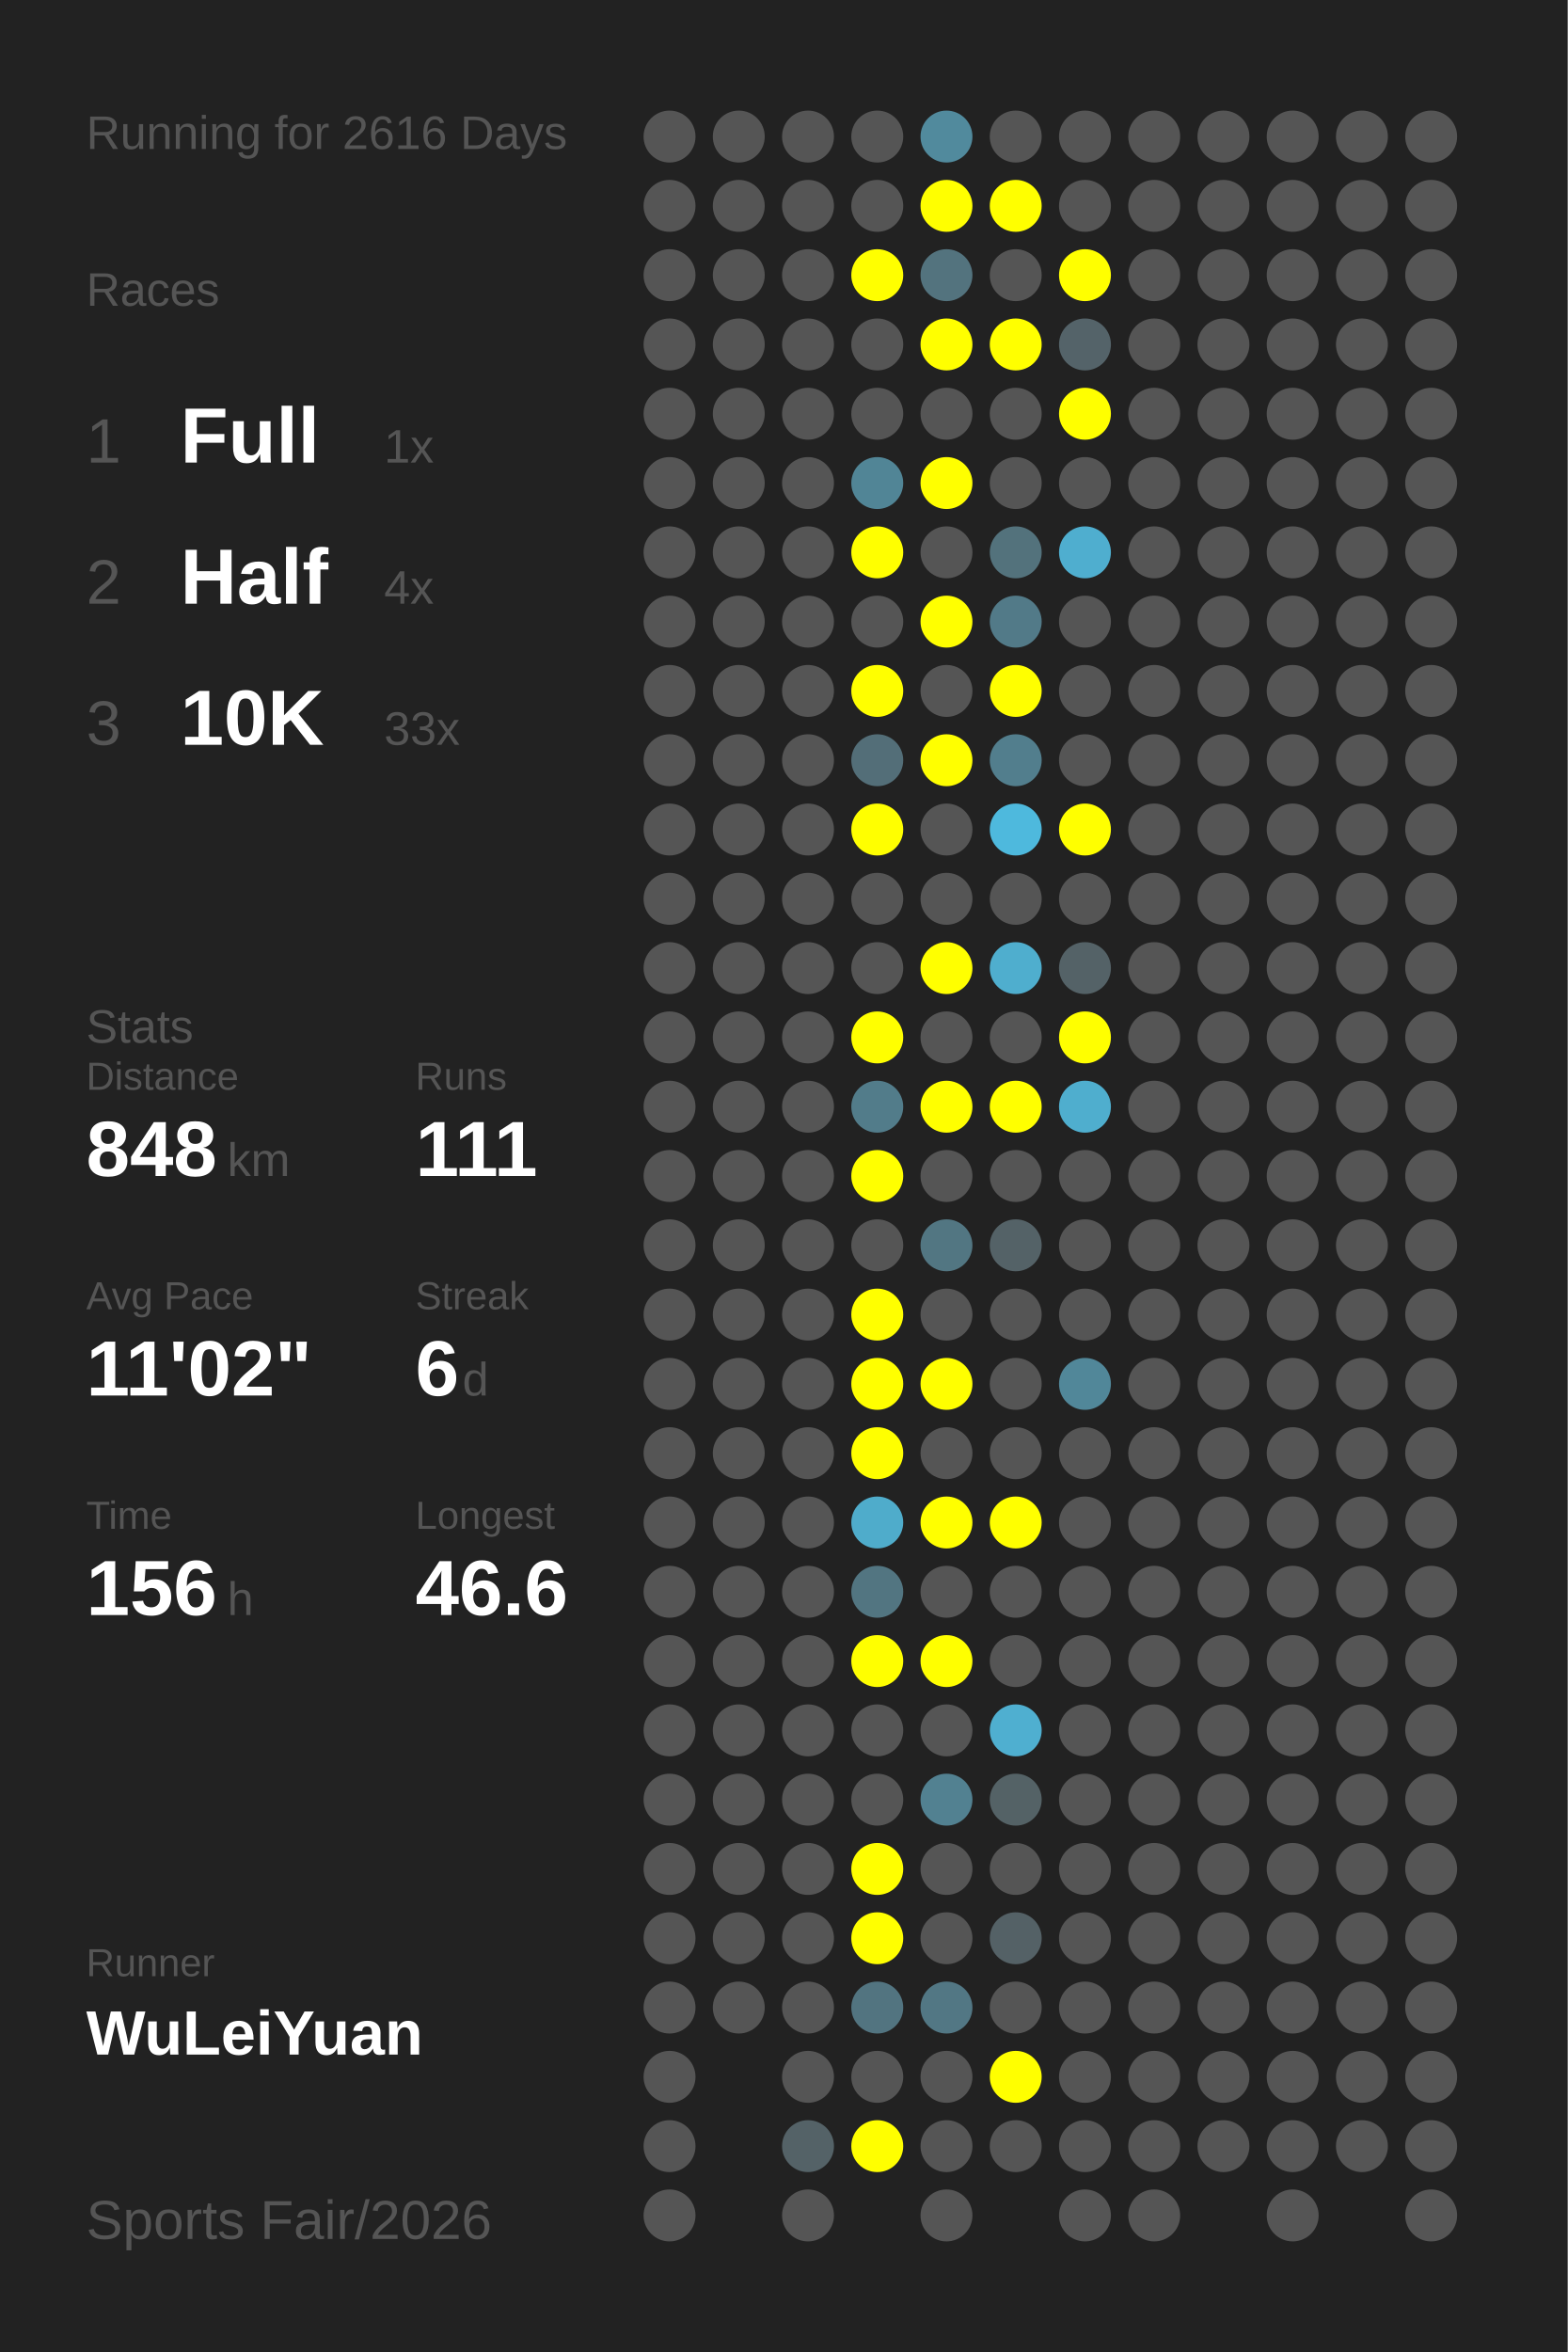
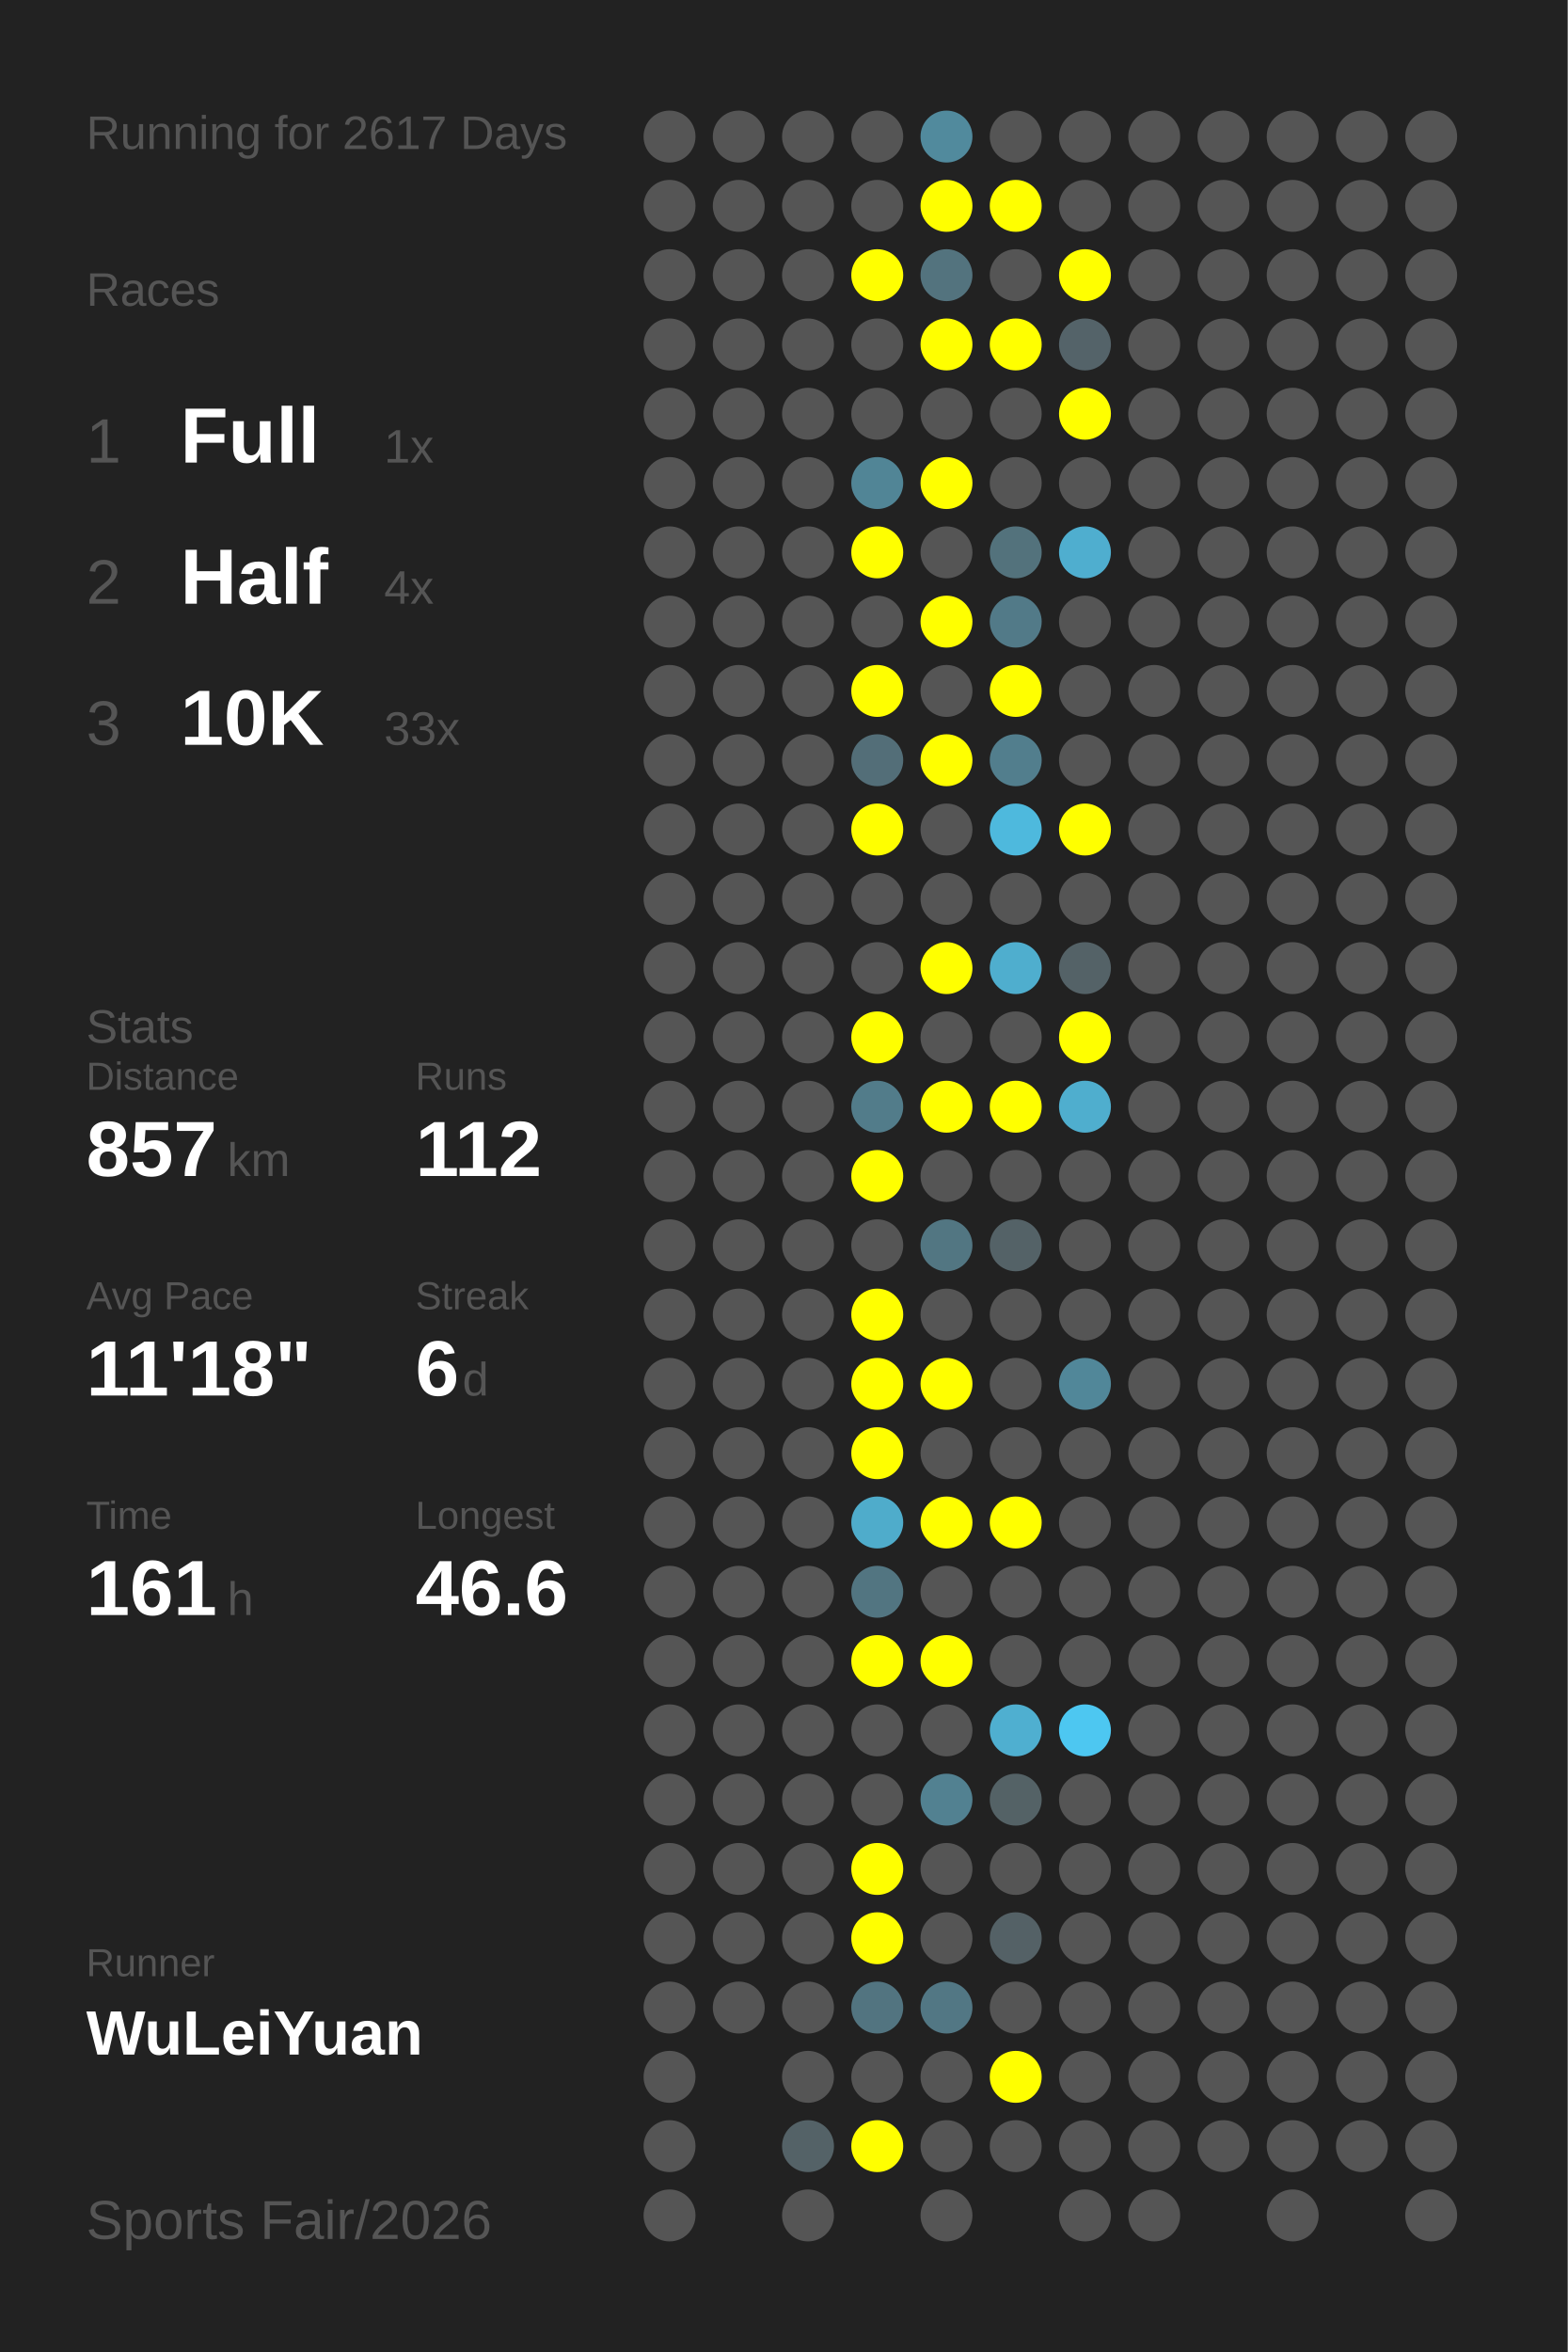
<svg xmlns="http://www.w3.org/2000/svg" baseProfile="full" height="300mm" version="1.1" viewBox="0,0,200,300" width="200mm">
  <defs />
  <rect fill="#222222" height="300" width="200" x="0" y="0" />
-   <text fill="#555555" style="font-size:6px; font-family:Arial;" x="11" y="19">Running for 2616 Days</text>
+   <text fill="#555555" style="font-size:6px; font-family:Arial;" x="11" y="19">Running for 2617 Days</text>
  <text fill="#555555" style="font-size:6px; font-family:Arial;" x="11" y="39">Races</text>
  <text fill="#555555" style="font-size:8px; font-family:Arial;" x="11" y="59">1</text>
  <text fill="#FFFFFF" style="font-size:10px; font-family:Arial; font-weight:bold;" x="23" y="59">Full</text>
  <text fill="#555555" style="font-size:6px; font-family:Arial;" x="49" y="59">1x</text>
  <text fill="#555555" style="font-size:8px; font-family:Arial;" x="11" y="77">2</text>
  <text fill="#FFFFFF" style="font-size:10px; font-family:Arial; font-weight:bold;" x="23" y="77">Half</text>
  <text fill="#555555" style="font-size:6px; font-family:Arial;" x="49" y="77">4x</text>
  <text fill="#555555" style="font-size:8px; font-family:Arial;" x="11" y="95">3</text>
  <text fill="#FFFFFF" style="font-size:10px; font-family:Arial; font-weight:bold;" x="23" y="95">10K</text>
  <text fill="#555555" style="font-size:6px; font-family:Arial;" x="49" y="95">33x</text>
  <text fill="#555555" style="font-size:6px; font-family:Arial;" x="11" y="133">Stats</text>
  <text fill="#555555" style="font-size:5px; font-family:Arial;" x="11" y="139">Distance</text>
-   <text fill="#FFFFFF" style="font-size:10px; font-family:Arial; font-weight:bold;" x="11" y="150">848</text>
+   <text fill="#FFFFFF" style="font-size:10px; font-family:Arial; font-weight:bold;" x="11" y="150">857</text>
  <text fill="#555555" style="font-size:6px; font-family:Arial;" x="29" y="150">km</text>
  <text fill="#555555" style="font-size:5px; font-family:Arial;" x="53" y="139">Runs</text>
-   <text fill="#FFFFFF" style="font-size:10px; font-family:Arial; font-weight:bold;" x="53" y="150">111</text>
+   <text fill="#FFFFFF" style="font-size:10px; font-family:Arial; font-weight:bold;" x="53" y="150">112</text>
  <text fill="#555555" style="font-size:5px; font-family:Arial;" x="11" y="167">Avg Pace</text>
-   <text fill="#FFFFFF" style="font-size:10px; font-family:Arial; font-weight:bold;" x="11" y="178">11'02"</text>
+   <text fill="#FFFFFF" style="font-size:10px; font-family:Arial; font-weight:bold;" x="11" y="178">11'18"</text>
  <text fill="#555555" style="font-size:5px; font-family:Arial;" x="53" y="167">Streak</text>
  <text fill="#FFFFFF" style="font-size:10px; font-family:Arial; font-weight:bold;" x="53" y="178">6</text>
  <text fill="#555555" style="font-size:6px; font-family:Arial;" x="59" y="178">d</text>
  <text fill="#555555" style="font-size:5px; font-family:Arial;" x="11" y="195">Time</text>
-   <text fill="#FFFFFF" style="font-size:10px; font-family:Arial; font-weight:bold;" x="11" y="206">156</text>
+   <text fill="#FFFFFF" style="font-size:10px; font-family:Arial; font-weight:bold;" x="11" y="206">161</text>
  <text fill="#555555" style="font-size:6px; font-family:Arial;" x="29" y="206">h</text>
  <text fill="#555555" style="font-size:5px; font-family:Arial;" x="53" y="195">Longest</text>
  <text fill="#FFFFFF" style="font-size:10px; font-family:Arial; font-weight:bold;" x="53" y="206">46.6</text>
  <text fill="#555555" style="font-size:5px; font-family:Arial;" x="11" y="252.065">Runner</text>
  <text fill="#FFFFFF" style="font-size:8px; font-family:Arial; font-weight:bold;" x="11" y="262.065">WuLeiYuan</text>
  <text fill="#555555" style="font-size:7px; font-family:Arial;" x="11" y="285.581">Sports Fair/2026</text>
  <circle cx="85.417" cy="17.419" fill="#555555" r="3.312" />
  <circle cx="85.417" cy="26.258" fill="#555555" r="3.312" />
  <circle cx="85.417" cy="35.097" fill="#555555" r="3.312" />
  <circle cx="85.417" cy="43.935" fill="#555555" r="3.312" />
  <circle cx="85.417" cy="52.774" fill="#555555" r="3.312" />
  <circle cx="85.417" cy="61.613" fill="#555555" r="3.312" />
  <circle cx="85.417" cy="70.452" fill="#555555" r="3.312" />
  <circle cx="85.417" cy="79.29" fill="#555555" r="3.312" />
  <circle cx="85.417" cy="88.129" fill="#555555" r="3.312" />
  <circle cx="85.417" cy="96.968" fill="#555555" r="3.312" />
  <circle cx="85.417" cy="105.806" fill="#555555" r="3.312" />
  <circle cx="85.417" cy="114.645" fill="#555555" r="3.312" />
  <circle cx="85.417" cy="123.484" fill="#555555" r="3.312" />
  <circle cx="85.417" cy="132.323" fill="#555555" r="3.312" />
  <circle cx="85.417" cy="141.161" fill="#555555" r="3.312" />
  <circle cx="85.417" cy="150" fill="#555555" r="3.312" />
  <circle cx="85.417" cy="158.839" fill="#555555" r="3.312" />
  <circle cx="85.417" cy="167.677" fill="#555555" r="3.312" />
  <circle cx="85.417" cy="176.516" fill="#555555" r="3.312" />
  <circle cx="85.417" cy="185.355" fill="#555555" r="3.312" />
  <circle cx="85.417" cy="194.194" fill="#555555" r="3.312" />
  <circle cx="85.417" cy="203.032" fill="#555555" r="3.312" />
  <circle cx="85.417" cy="211.871" fill="#555555" r="3.312" />
  <circle cx="85.417" cy="220.71" fill="#555555" r="3.312" />
  <circle cx="85.417" cy="229.548" fill="#555555" r="3.312" />
  <circle cx="85.417" cy="238.387" fill="#555555" r="3.312" />
  <circle cx="85.417" cy="247.226" fill="#555555" r="3.312" />
  <circle cx="85.417" cy="256.065" fill="#555555" r="3.312" />
  <circle cx="85.417" cy="264.903" fill="#555555" r="3.312" />
  <circle cx="85.417" cy="273.742" fill="#555555" r="3.312" />
  <circle cx="85.417" cy="282.581" fill="#555555" r="3.312" />
  <circle cx="94.25" cy="17.419" fill="#555555" r="3.312" />
  <circle cx="94.25" cy="26.258" fill="#555555" r="3.312" />
  <circle cx="94.25" cy="35.097" fill="#555555" r="3.312" />
  <circle cx="94.25" cy="43.935" fill="#555555" r="3.312" />
  <circle cx="94.25" cy="52.774" fill="#555555" r="3.312" />
  <circle cx="94.25" cy="61.613" fill="#555555" r="3.312" />
  <circle cx="94.25" cy="70.452" fill="#555555" r="3.312" />
  <circle cx="94.25" cy="79.29" fill="#555555" r="3.312" />
  <circle cx="94.25" cy="88.129" fill="#555555" r="3.312" />
  <circle cx="94.25" cy="96.968" fill="#555555" r="3.312" />
  <circle cx="94.25" cy="105.806" fill="#555555" r="3.312" />
  <circle cx="94.25" cy="114.645" fill="#555555" r="3.312" />
  <circle cx="94.25" cy="123.484" fill="#555555" r="3.312" />
  <circle cx="94.25" cy="132.323" fill="#555555" r="3.312" />
  <circle cx="94.25" cy="141.161" fill="#555555" r="3.312" />
  <circle cx="94.25" cy="150" fill="#555555" r="3.312" />
  <circle cx="94.25" cy="158.839" fill="#555555" r="3.312" />
  <circle cx="94.25" cy="167.677" fill="#555555" r="3.312" />
  <circle cx="94.25" cy="176.516" fill="#555555" r="3.312" />
  <circle cx="94.25" cy="185.355" fill="#555555" r="3.312" />
  <circle cx="94.25" cy="194.194" fill="#555555" r="3.312" />
  <circle cx="94.25" cy="203.032" fill="#555555" r="3.312" />
  <circle cx="94.25" cy="211.871" fill="#555555" r="3.312" />
  <circle cx="94.25" cy="220.71" fill="#555555" r="3.312" />
  <circle cx="94.25" cy="229.548" fill="#555555" r="3.312" />
  <circle cx="94.25" cy="238.387" fill="#555555" r="3.312" />
  <circle cx="94.25" cy="247.226" fill="#555555" r="3.312" />
  <circle cx="94.25" cy="256.065" fill="#555555" r="3.312" />
  <circle cx="103.083" cy="17.419" fill="#555555" r="3.312" />
  <circle cx="103.083" cy="26.258" fill="#555555" r="3.312" />
  <circle cx="103.083" cy="35.097" fill="#555555" r="3.312" />
  <circle cx="103.083" cy="43.935" fill="#555555" r="3.312" />
  <circle cx="103.083" cy="52.774" fill="#555555" r="3.312" />
  <circle cx="103.083" cy="61.613" fill="#555555" r="3.312" />
  <circle cx="103.083" cy="70.452" fill="#555555" r="3.312" />
  <circle cx="103.083" cy="79.29" fill="#555555" r="3.312" />
  <circle cx="103.083" cy="88.129" fill="#555555" r="3.312" />
  <circle cx="103.083" cy="96.968" fill="#555555" r="3.312" />
  <circle cx="103.083" cy="105.806" fill="#555555" r="3.312" />
  <circle cx="103.083" cy="114.645" fill="#555555" r="3.312" />
  <circle cx="103.083" cy="123.484" fill="#555555" r="3.312" />
  <circle cx="103.083" cy="132.323" fill="#555555" r="3.312" />
  <circle cx="103.083" cy="141.161" fill="#555555" r="3.312" />
  <circle cx="103.083" cy="150" fill="#555555" r="3.312" />
  <circle cx="103.083" cy="158.839" fill="#555555" r="3.312" />
  <circle cx="103.083" cy="167.677" fill="#555555" r="3.312" />
  <circle cx="103.083" cy="176.516" fill="#555555" r="3.312" />
  <circle cx="103.083" cy="185.355" fill="#555555" r="3.312" />
  <circle cx="103.083" cy="194.194" fill="#555555" r="3.312" />
  <circle cx="103.083" cy="203.032" fill="#555555" r="3.312" />
  <circle cx="103.083" cy="211.871" fill="#555555" r="3.312" />
  <circle cx="103.083" cy="220.71" fill="#555555" r="3.312" />
  <circle cx="103.083" cy="229.548" fill="#555555" r="3.312" />
  <circle cx="103.083" cy="238.387" fill="#555555" r="3.312" />
  <circle cx="103.083" cy="247.226" fill="#555555" r="3.312" />
  <circle cx="103.083" cy="256.065" fill="#555555" r="3.312" />
  <circle cx="103.083" cy="264.903" fill="#555555" r="3.312" />
  <circle cx="103.083" cy="273.742" fill="#546267" r="3.312" />
  <circle cx="103.083" cy="282.581" fill="#555555" r="3.312" />
  <circle cx="111.917" cy="17.419" fill="#555555" r="3.312" />
  <circle cx="111.917" cy="26.258" fill="#555555" r="3.312" />
  <circle cx="111.917" cy="35.097" fill="#FFFF00" r="3.312" />
  <circle cx="111.917" cy="43.935" fill="#555555" r="3.312" />
  <circle cx="111.917" cy="52.774" fill="#555555" r="3.312" />
  <circle cx="111.917" cy="61.613" fill="#518596" r="3.312" />
  <circle cx="111.917" cy="70.452" fill="#FFFF00" r="3.312" />
  <circle cx="111.917" cy="79.29" fill="#555555" r="3.312" />
  <circle cx="111.917" cy="88.129" fill="#FFFF00" r="3.312" />
  <circle cx="111.917" cy="96.968" fill="#536e78" r="3.312" />
  <circle cx="111.917" cy="105.806" fill="#FFFF00" r="3.312" />
  <circle cx="111.917" cy="114.645" fill="#555555" r="3.312" />
  <circle cx="111.917" cy="123.484" fill="#555555" r="3.312" />
  <circle cx="111.917" cy="132.323" fill="#FFFF00" r="3.312" />
  <circle cx="111.917" cy="141.161" fill="#527c8a" r="3.312" />
  <circle cx="111.917" cy="150" fill="#FFFF00" r="3.312" />
  <circle cx="111.917" cy="158.839" fill="#555555" r="3.312" />
  <circle cx="111.917" cy="167.677" fill="#FFFF00" r="3.312" />
  <circle cx="111.917" cy="176.516" fill="#FFFF00" r="3.312" />
  <circle cx="111.917" cy="185.355" fill="#FFFF00" r="3.312" />
  <circle cx="111.917" cy="194.194" fill="#4faccb" r="3.312" />
  <circle cx="111.917" cy="203.032" fill="#527581" r="3.312" />
  <circle cx="111.917" cy="211.871" fill="#FFFF00" r="3.312" />
  <circle cx="111.917" cy="220.71" fill="#555555" r="3.312" />
  <circle cx="111.917" cy="229.548" fill="#555555" r="3.312" />
  <circle cx="111.917" cy="238.387" fill="#FFFF00" r="3.312" />
  <circle cx="111.917" cy="247.226" fill="#FFFF00" r="3.312" />
  <circle cx="111.917" cy="256.065" fill="#527480" r="3.312" />
  <circle cx="111.917" cy="264.903" fill="#555555" r="3.312" />
  <circle cx="111.917" cy="273.742" fill="#FFFF00" r="3.312" />
  <circle cx="120.75" cy="17.419" fill="#518a9d" r="3.312" />
  <circle cx="120.75" cy="26.258" fill="#FFFF00" r="3.312" />
  <circle cx="120.75" cy="35.097" fill="#53737e" r="3.312" />
  <circle cx="120.75" cy="43.935" fill="#FFFF00" r="3.312" />
  <circle cx="120.75" cy="52.774" fill="#555555" r="3.312" />
  <circle cx="120.75" cy="61.613" fill="#FFFF00" r="3.312" />
  <circle cx="120.75" cy="70.452" fill="#555555" r="3.312" />
  <circle cx="120.75" cy="79.29" fill="#FFFF00" r="3.312" />
  <circle cx="120.75" cy="88.129" fill="#555555" r="3.312" />
  <circle cx="120.75" cy="96.968" fill="#FFFF00" r="3.312" />
  <circle cx="120.75" cy="105.806" fill="#555555" r="3.312" />
  <circle cx="120.75" cy="114.645" fill="#555555" r="3.312" />
  <circle cx="120.75" cy="123.484" fill="#FFFF00" r="3.312" />
  <circle cx="120.75" cy="132.323" fill="#555555" r="3.312" />
  <circle cx="120.75" cy="141.161" fill="#FFFF00" r="3.312" />
  <circle cx="120.75" cy="150" fill="#555555" r="3.312" />
  <circle cx="120.75" cy="158.839" fill="#527682" r="3.312" />
  <circle cx="120.75" cy="167.677" fill="#555555" r="3.312" />
  <circle cx="120.75" cy="176.516" fill="#FFFF00" r="3.312" />
  <circle cx="120.75" cy="185.355" fill="#555555" r="3.312" />
  <circle cx="120.75" cy="194.194" fill="#FFFF00" r="3.312" />
  <circle cx="120.75" cy="203.032" fill="#555555" r="3.312" />
  <circle cx="120.75" cy="211.871" fill="#FFFF00" r="3.312" />
  <circle cx="120.75" cy="220.71" fill="#555555" r="3.312" />
  <circle cx="120.75" cy="229.548" fill="#528191" r="3.312" />
  <circle cx="120.75" cy="238.387" fill="#555555" r="3.312" />
  <circle cx="120.75" cy="247.226" fill="#555555" r="3.312" />
  <circle cx="120.75" cy="256.065" fill="#527784" r="3.312" />
  <circle cx="120.75" cy="264.903" fill="#555555" r="3.312" />
  <circle cx="120.75" cy="273.742" fill="#555555" r="3.312" />
  <circle cx="120.75" cy="282.581" fill="#555555" r="3.312" />
  <circle cx="129.583" cy="17.419" fill="#555555" r="3.312" />
  <circle cx="129.583" cy="26.258" fill="#FFFF00" r="3.312" />
  <circle cx="129.583" cy="35.097" fill="#555555" r="3.312" />
  <circle cx="129.583" cy="43.935" fill="#FFFF00" r="3.312" />
  <circle cx="129.583" cy="52.774" fill="#555555" r="3.312" />
  <circle cx="129.583" cy="61.613" fill="#555555" r="3.312" />
  <circle cx="129.583" cy="70.452" fill="#53727c" r="3.312" />
  <circle cx="129.583" cy="79.29" fill="#527a88" r="3.312" />
  <circle cx="129.583" cy="88.129" fill="#FFFF00" r="3.312" />
  <circle cx="129.583" cy="96.968" fill="#527e8d" r="3.312" />
  <circle cx="129.583" cy="105.806" fill="#4eb9dd" r="3.312" />
  <circle cx="129.583" cy="114.645" fill="#555555" r="3.312" />
  <circle cx="129.583" cy="123.484" fill="#4faece" r="3.312" />
  <circle cx="129.583" cy="132.323" fill="#555555" r="3.312" />
  <circle cx="129.583" cy="141.161" fill="#FFFF00" r="3.312" />
  <circle cx="129.583" cy="150" fill="#555555" r="3.312" />
  <circle cx="129.583" cy="158.839" fill="#546267" r="3.312" />
  <circle cx="129.583" cy="167.677" fill="#555555" r="3.312" />
  <circle cx="129.583" cy="176.516" fill="#555555" r="3.312" />
  <circle cx="129.583" cy="185.355" fill="#555555" r="3.312" />
  <circle cx="129.583" cy="194.194" fill="#FFFF00" r="3.312" />
  <circle cx="129.583" cy="203.032" fill="#555555" r="3.312" />
  <circle cx="129.583" cy="211.871" fill="#555555" r="3.312" />
  <circle cx="129.583" cy="220.71" fill="#4fafd0" r="3.312" />
  <circle cx="129.583" cy="229.548" fill="#546266" r="3.312" />
  <circle cx="129.583" cy="238.387" fill="#555555" r="3.312" />
  <circle cx="129.583" cy="247.226" fill="#546166" r="3.312" />
  <circle cx="129.583" cy="256.065" fill="#555555" r="3.312" />
  <circle cx="129.583" cy="264.903" fill="#FFFF00" r="3.312" />
  <circle cx="129.583" cy="273.742" fill="#555555" r="3.312" />
  <circle cx="138.417" cy="17.419" fill="#555555" r="3.312" />
  <circle cx="138.417" cy="26.258" fill="#555555" r="3.312" />
  <circle cx="138.417" cy="35.097" fill="#FFFF00" r="3.312" />
  <circle cx="138.417" cy="43.935" fill="#546369" r="3.312" />
  <circle cx="138.417" cy="52.774" fill="#FFFF00" r="3.312" />
  <circle cx="138.417" cy="61.613" fill="#555555" r="3.312" />
  <circle cx="138.417" cy="70.452" fill="#4faecf" r="3.312" />
  <circle cx="138.417" cy="79.29" fill="#555555" r="3.312" />
  <circle cx="138.417" cy="88.129" fill="#555555" r="3.312" />
  <circle cx="138.417" cy="96.968" fill="#555555" r="3.312" />
  <circle cx="138.417" cy="105.806" fill="#FFFF00" r="3.312" />
  <circle cx="138.417" cy="114.645" fill="#555555" r="3.312" />
  <circle cx="138.417" cy="123.484" fill="#546267" r="3.312" />
  <circle cx="138.417" cy="132.323" fill="#FFFF00" r="3.312" />
  <circle cx="138.417" cy="141.161" fill="#4faece" r="3.312" />
  <circle cx="138.417" cy="150" fill="#555555" r="3.312" />
  <circle cx="138.417" cy="158.839" fill="#555555" r="3.312" />
  <circle cx="138.417" cy="167.677" fill="#555555" r="3.312" />
  <circle cx="138.417" cy="176.516" fill="#518799" r="3.312" />
  <circle cx="138.417" cy="185.355" fill="#555555" r="3.312" />
  <circle cx="138.417" cy="194.194" fill="#555555" r="3.312" />
  <circle cx="138.417" cy="203.032" fill="#555555" r="3.312" />
  <circle cx="138.417" cy="211.871" fill="#555555" r="3.312" />
-   <circle cx="138.417" cy="220.71" fill="#555555" r="3.312" />
+   <circle cx="138.417" cy="220.71" fill="#4dc7f1" r="3.312" />
  <circle cx="138.417" cy="229.548" fill="#555555" r="3.312" />
  <circle cx="138.417" cy="238.387" fill="#555555" r="3.312" />
  <circle cx="138.417" cy="247.226" fill="#555555" r="3.312" />
  <circle cx="138.417" cy="256.065" fill="#555555" r="3.312" />
  <circle cx="138.417" cy="264.903" fill="#555555" r="3.312" />
  <circle cx="138.417" cy="273.742" fill="#555555" r="3.312" />
  <circle cx="138.417" cy="282.581" fill="#555555" r="3.312" />
  <circle cx="147.25" cy="17.419" fill="#555555" r="3.312" />
  <circle cx="147.25" cy="26.258" fill="#555555" r="3.312" />
  <circle cx="147.25" cy="35.097" fill="#555555" r="3.312" />
  <circle cx="147.25" cy="43.935" fill="#555555" r="3.312" />
  <circle cx="147.25" cy="52.774" fill="#555555" r="3.312" />
  <circle cx="147.25" cy="61.613" fill="#555555" r="3.312" />
  <circle cx="147.25" cy="70.452" fill="#555555" r="3.312" />
  <circle cx="147.25" cy="79.29" fill="#555555" r="3.312" />
  <circle cx="147.25" cy="88.129" fill="#555555" r="3.312" />
  <circle cx="147.25" cy="96.968" fill="#555555" r="3.312" />
  <circle cx="147.25" cy="105.806" fill="#555555" r="3.312" />
  <circle cx="147.25" cy="114.645" fill="#555555" r="3.312" />
  <circle cx="147.25" cy="123.484" fill="#555555" r="3.312" />
  <circle cx="147.25" cy="132.323" fill="#555555" r="3.312" />
  <circle cx="147.25" cy="141.161" fill="#555555" r="3.312" />
  <circle cx="147.25" cy="150" fill="#555555" r="3.312" />
  <circle cx="147.25" cy="158.839" fill="#555555" r="3.312" />
  <circle cx="147.25" cy="167.677" fill="#555555" r="3.312" />
  <circle cx="147.25" cy="176.516" fill="#555555" r="3.312" />
  <circle cx="147.25" cy="185.355" fill="#555555" r="3.312" />
  <circle cx="147.25" cy="194.194" fill="#555555" r="3.312" />
  <circle cx="147.25" cy="203.032" fill="#555555" r="3.312" />
  <circle cx="147.25" cy="211.871" fill="#555555" r="3.312" />
  <circle cx="147.25" cy="220.71" fill="#555555" r="3.312" />
  <circle cx="147.25" cy="229.548" fill="#555555" r="3.312" />
  <circle cx="147.25" cy="238.387" fill="#555555" r="3.312" />
  <circle cx="147.25" cy="247.226" fill="#555555" r="3.312" />
  <circle cx="147.25" cy="256.065" fill="#555555" r="3.312" />
  <circle cx="147.25" cy="264.903" fill="#555555" r="3.312" />
  <circle cx="147.25" cy="273.742" fill="#555555" r="3.312" />
  <circle cx="147.25" cy="282.581" fill="#555555" r="3.312" />
  <circle cx="156.083" cy="17.419" fill="#555555" r="3.312" />
  <circle cx="156.083" cy="26.258" fill="#555555" r="3.312" />
  <circle cx="156.083" cy="35.097" fill="#555555" r="3.312" />
  <circle cx="156.083" cy="43.935" fill="#555555" r="3.312" />
  <circle cx="156.083" cy="52.774" fill="#555555" r="3.312" />
  <circle cx="156.083" cy="61.613" fill="#555555" r="3.312" />
  <circle cx="156.083" cy="70.452" fill="#555555" r="3.312" />
  <circle cx="156.083" cy="79.29" fill="#555555" r="3.312" />
  <circle cx="156.083" cy="88.129" fill="#555555" r="3.312" />
  <circle cx="156.083" cy="96.968" fill="#555555" r="3.312" />
  <circle cx="156.083" cy="105.806" fill="#555555" r="3.312" />
  <circle cx="156.083" cy="114.645" fill="#555555" r="3.312" />
  <circle cx="156.083" cy="123.484" fill="#555555" r="3.312" />
  <circle cx="156.083" cy="132.323" fill="#555555" r="3.312" />
  <circle cx="156.083" cy="141.161" fill="#555555" r="3.312" />
  <circle cx="156.083" cy="150" fill="#555555" r="3.312" />
  <circle cx="156.083" cy="158.839" fill="#555555" r="3.312" />
  <circle cx="156.083" cy="167.677" fill="#555555" r="3.312" />
  <circle cx="156.083" cy="176.516" fill="#555555" r="3.312" />
  <circle cx="156.083" cy="185.355" fill="#555555" r="3.312" />
  <circle cx="156.083" cy="194.194" fill="#555555" r="3.312" />
  <circle cx="156.083" cy="203.032" fill="#555555" r="3.312" />
  <circle cx="156.083" cy="211.871" fill="#555555" r="3.312" />
  <circle cx="156.083" cy="220.71" fill="#555555" r="3.312" />
  <circle cx="156.083" cy="229.548" fill="#555555" r="3.312" />
  <circle cx="156.083" cy="238.387" fill="#555555" r="3.312" />
  <circle cx="156.083" cy="247.226" fill="#555555" r="3.312" />
  <circle cx="156.083" cy="256.065" fill="#555555" r="3.312" />
  <circle cx="156.083" cy="264.903" fill="#555555" r="3.312" />
  <circle cx="156.083" cy="273.742" fill="#555555" r="3.312" />
  <circle cx="164.917" cy="17.419" fill="#555555" r="3.312" />
  <circle cx="164.917" cy="26.258" fill="#555555" r="3.312" />
  <circle cx="164.917" cy="35.097" fill="#555555" r="3.312" />
  <circle cx="164.917" cy="43.935" fill="#555555" r="3.312" />
  <circle cx="164.917" cy="52.774" fill="#555555" r="3.312" />
  <circle cx="164.917" cy="61.613" fill="#555555" r="3.312" />
  <circle cx="164.917" cy="70.452" fill="#555555" r="3.312" />
  <circle cx="164.917" cy="79.29" fill="#555555" r="3.312" />
  <circle cx="164.917" cy="88.129" fill="#555555" r="3.312" />
  <circle cx="164.917" cy="96.968" fill="#555555" r="3.312" />
  <circle cx="164.917" cy="105.806" fill="#555555" r="3.312" />
  <circle cx="164.917" cy="114.645" fill="#555555" r="3.312" />
  <circle cx="164.917" cy="123.484" fill="#555555" r="3.312" />
  <circle cx="164.917" cy="132.323" fill="#555555" r="3.312" />
  <circle cx="164.917" cy="141.161" fill="#555555" r="3.312" />
  <circle cx="164.917" cy="150" fill="#555555" r="3.312" />
  <circle cx="164.917" cy="158.839" fill="#555555" r="3.312" />
  <circle cx="164.917" cy="167.677" fill="#555555" r="3.312" />
  <circle cx="164.917" cy="176.516" fill="#555555" r="3.312" />
  <circle cx="164.917" cy="185.355" fill="#555555" r="3.312" />
  <circle cx="164.917" cy="194.194" fill="#555555" r="3.312" />
  <circle cx="164.917" cy="203.032" fill="#555555" r="3.312" />
  <circle cx="164.917" cy="211.871" fill="#555555" r="3.312" />
  <circle cx="164.917" cy="220.71" fill="#555555" r="3.312" />
  <circle cx="164.917" cy="229.548" fill="#555555" r="3.312" />
  <circle cx="164.917" cy="238.387" fill="#555555" r="3.312" />
  <circle cx="164.917" cy="247.226" fill="#555555" r="3.312" />
  <circle cx="164.917" cy="256.065" fill="#555555" r="3.312" />
  <circle cx="164.917" cy="264.903" fill="#555555" r="3.312" />
  <circle cx="164.917" cy="273.742" fill="#555555" r="3.312" />
  <circle cx="164.917" cy="282.581" fill="#555555" r="3.312" />
  <circle cx="173.75" cy="17.419" fill="#555555" r="3.312" />
  <circle cx="173.75" cy="26.258" fill="#555555" r="3.312" />
  <circle cx="173.75" cy="35.097" fill="#555555" r="3.312" />
  <circle cx="173.75" cy="43.935" fill="#555555" r="3.312" />
  <circle cx="173.75" cy="52.774" fill="#555555" r="3.312" />
  <circle cx="173.75" cy="61.613" fill="#555555" r="3.312" />
  <circle cx="173.75" cy="70.452" fill="#555555" r="3.312" />
  <circle cx="173.75" cy="79.29" fill="#555555" r="3.312" />
  <circle cx="173.75" cy="88.129" fill="#555555" r="3.312" />
  <circle cx="173.75" cy="96.968" fill="#555555" r="3.312" />
  <circle cx="173.75" cy="105.806" fill="#555555" r="3.312" />
  <circle cx="173.75" cy="114.645" fill="#555555" r="3.312" />
  <circle cx="173.75" cy="123.484" fill="#555555" r="3.312" />
  <circle cx="173.75" cy="132.323" fill="#555555" r="3.312" />
  <circle cx="173.75" cy="141.161" fill="#555555" r="3.312" />
  <circle cx="173.75" cy="150" fill="#555555" r="3.312" />
  <circle cx="173.75" cy="158.839" fill="#555555" r="3.312" />
  <circle cx="173.75" cy="167.677" fill="#555555" r="3.312" />
  <circle cx="173.75" cy="176.516" fill="#555555" r="3.312" />
  <circle cx="173.75" cy="185.355" fill="#555555" r="3.312" />
  <circle cx="173.75" cy="194.194" fill="#555555" r="3.312" />
  <circle cx="173.75" cy="203.032" fill="#555555" r="3.312" />
  <circle cx="173.75" cy="211.871" fill="#555555" r="3.312" />
  <circle cx="173.75" cy="220.71" fill="#555555" r="3.312" />
  <circle cx="173.75" cy="229.548" fill="#555555" r="3.312" />
  <circle cx="173.75" cy="238.387" fill="#555555" r="3.312" />
  <circle cx="173.75" cy="247.226" fill="#555555" r="3.312" />
  <circle cx="173.75" cy="256.065" fill="#555555" r="3.312" />
  <circle cx="173.75" cy="264.903" fill="#555555" r="3.312" />
  <circle cx="173.75" cy="273.742" fill="#555555" r="3.312" />
  <circle cx="182.583" cy="17.419" fill="#555555" r="3.312" />
  <circle cx="182.583" cy="26.258" fill="#555555" r="3.312" />
  <circle cx="182.583" cy="35.097" fill="#555555" r="3.312" />
  <circle cx="182.583" cy="43.935" fill="#555555" r="3.312" />
  <circle cx="182.583" cy="52.774" fill="#555555" r="3.312" />
  <circle cx="182.583" cy="61.613" fill="#555555" r="3.312" />
  <circle cx="182.583" cy="70.452" fill="#555555" r="3.312" />
  <circle cx="182.583" cy="79.29" fill="#555555" r="3.312" />
  <circle cx="182.583" cy="88.129" fill="#555555" r="3.312" />
  <circle cx="182.583" cy="96.968" fill="#555555" r="3.312" />
  <circle cx="182.583" cy="105.806" fill="#555555" r="3.312" />
  <circle cx="182.583" cy="114.645" fill="#555555" r="3.312" />
  <circle cx="182.583" cy="123.484" fill="#555555" r="3.312" />
  <circle cx="182.583" cy="132.323" fill="#555555" r="3.312" />
  <circle cx="182.583" cy="141.161" fill="#555555" r="3.312" />
  <circle cx="182.583" cy="150" fill="#555555" r="3.312" />
  <circle cx="182.583" cy="158.839" fill="#555555" r="3.312" />
  <circle cx="182.583" cy="167.677" fill="#555555" r="3.312" />
  <circle cx="182.583" cy="176.516" fill="#555555" r="3.312" />
  <circle cx="182.583" cy="185.355" fill="#555555" r="3.312" />
  <circle cx="182.583" cy="194.194" fill="#555555" r="3.312" />
  <circle cx="182.583" cy="203.032" fill="#555555" r="3.312" />
  <circle cx="182.583" cy="211.871" fill="#555555" r="3.312" />
  <circle cx="182.583" cy="220.71" fill="#555555" r="3.312" />
  <circle cx="182.583" cy="229.548" fill="#555555" r="3.312" />
  <circle cx="182.583" cy="238.387" fill="#555555" r="3.312" />
  <circle cx="182.583" cy="247.226" fill="#555555" r="3.312" />
  <circle cx="182.583" cy="256.065" fill="#555555" r="3.312" />
  <circle cx="182.583" cy="264.903" fill="#555555" r="3.312" />
  <circle cx="182.583" cy="273.742" fill="#555555" r="3.312" />
  <circle cx="182.583" cy="282.581" fill="#555555" r="3.312" />
</svg>
